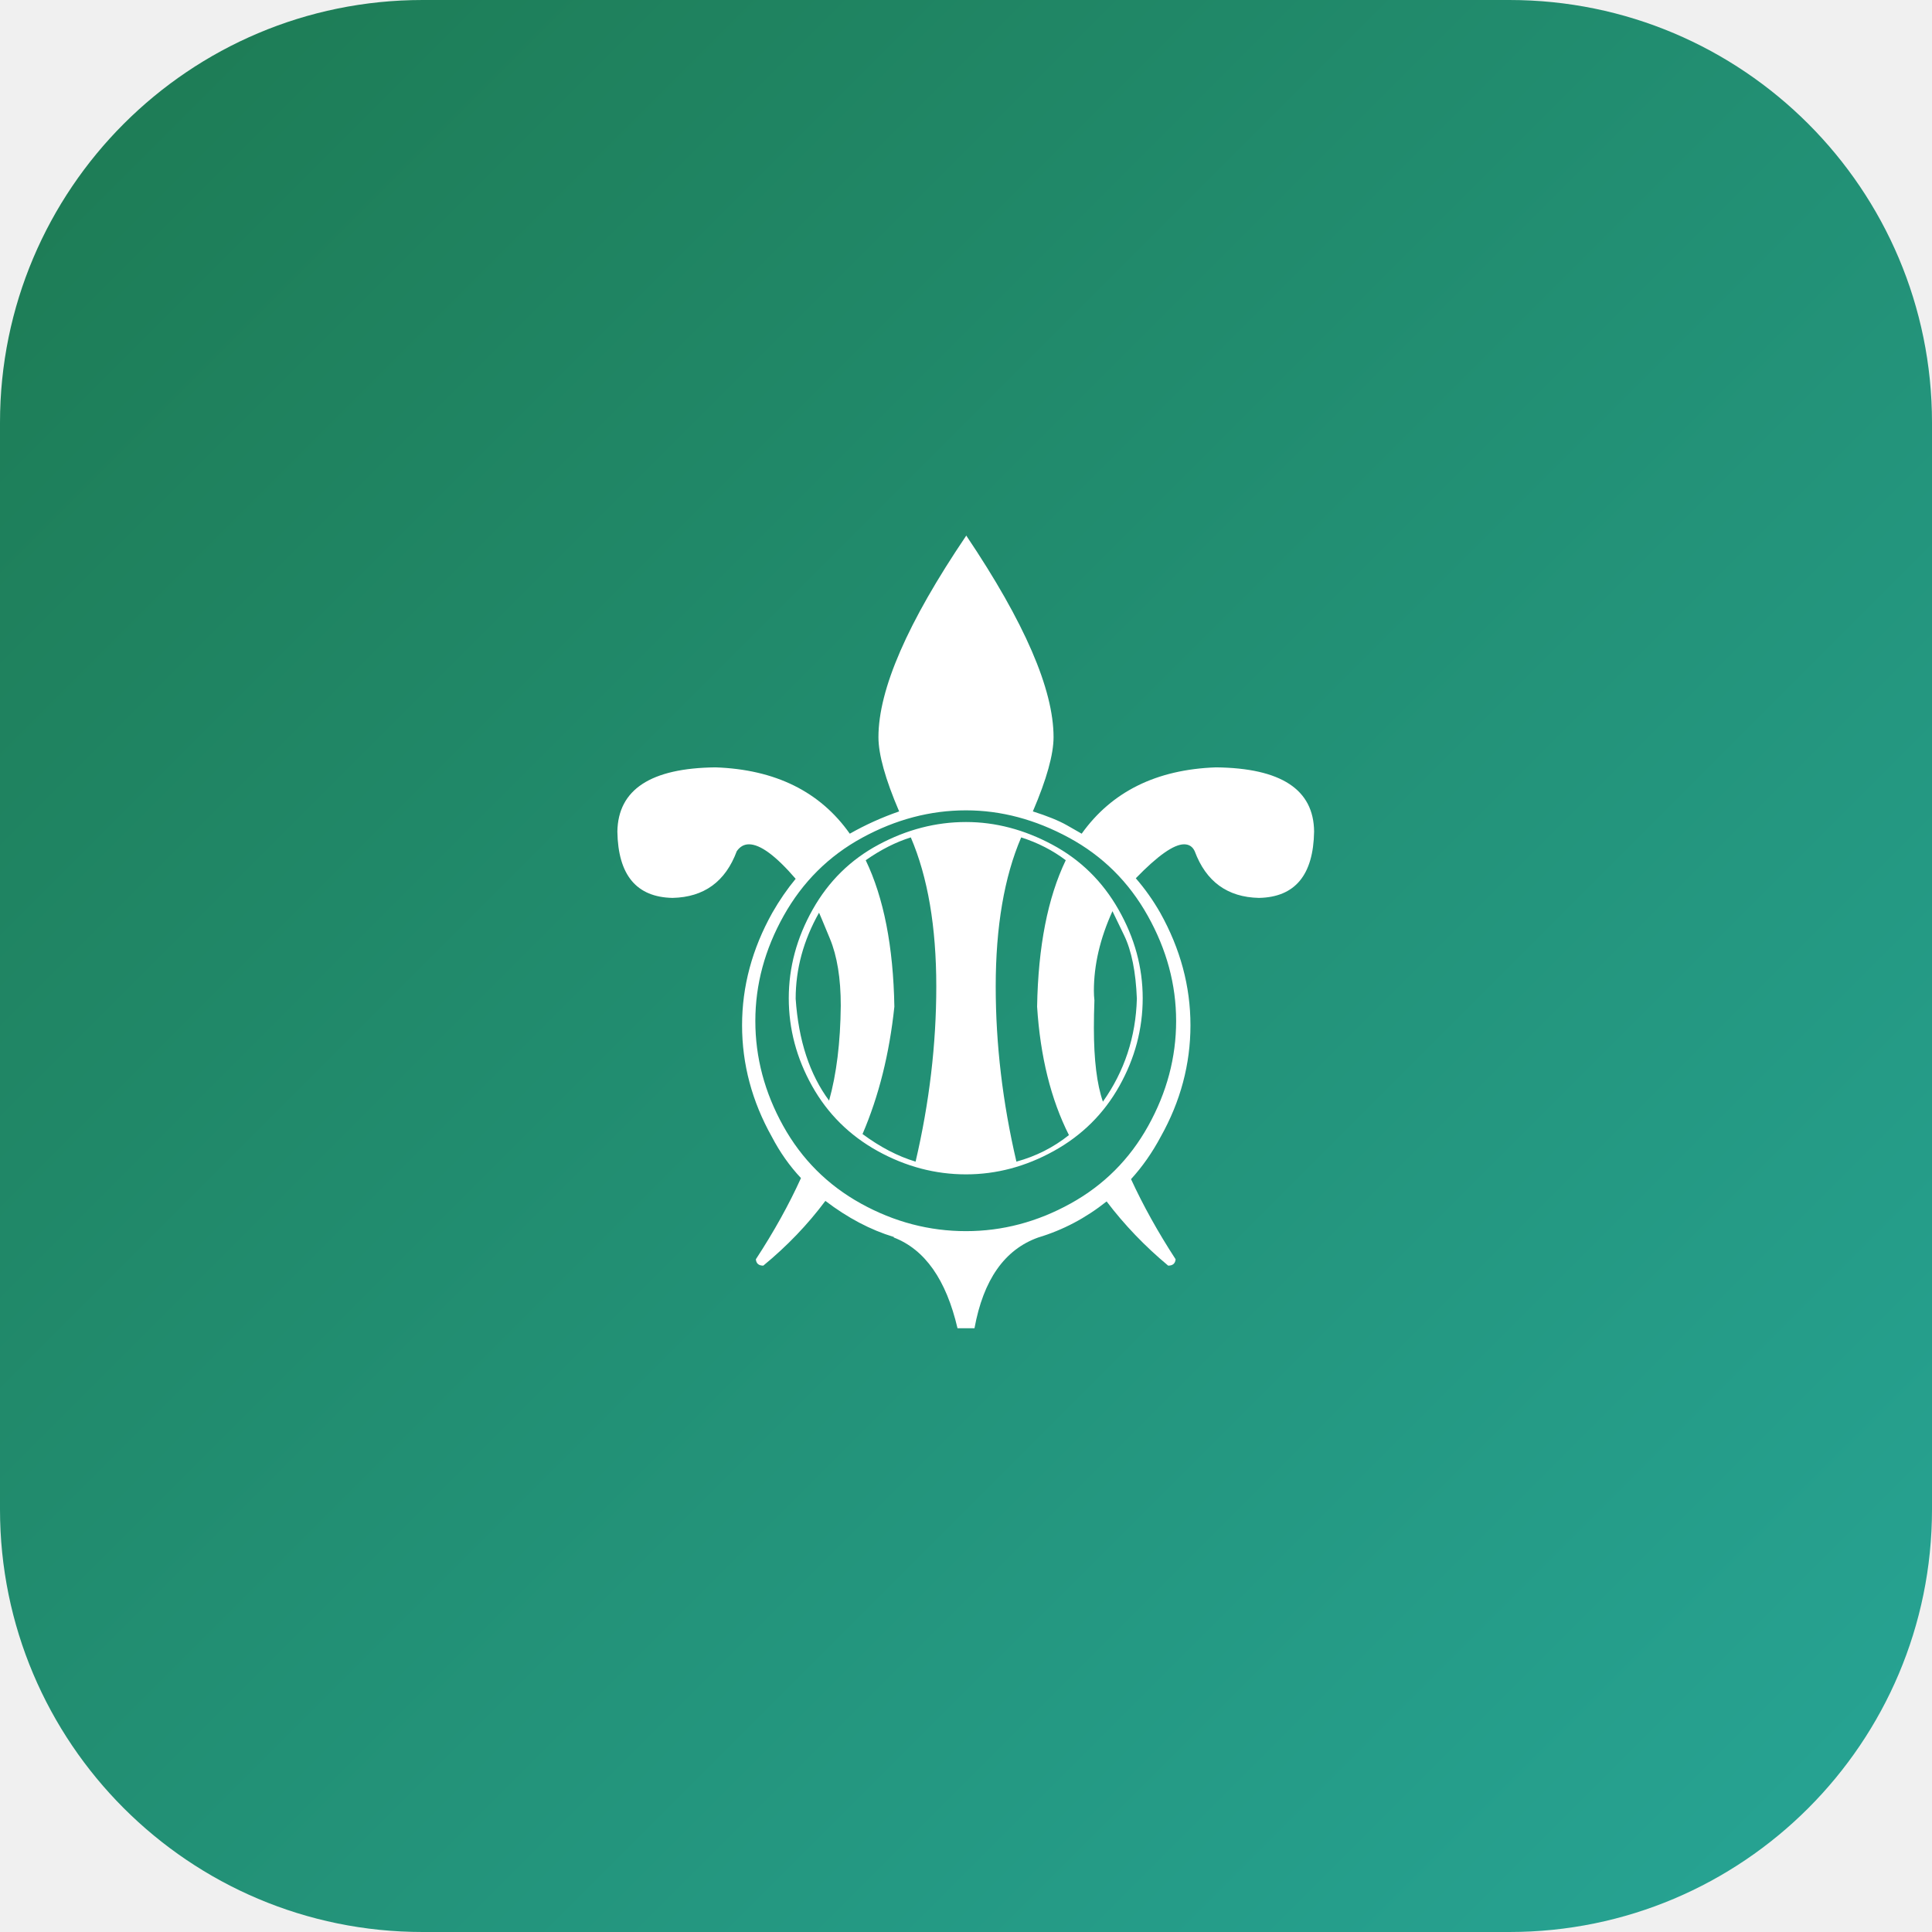
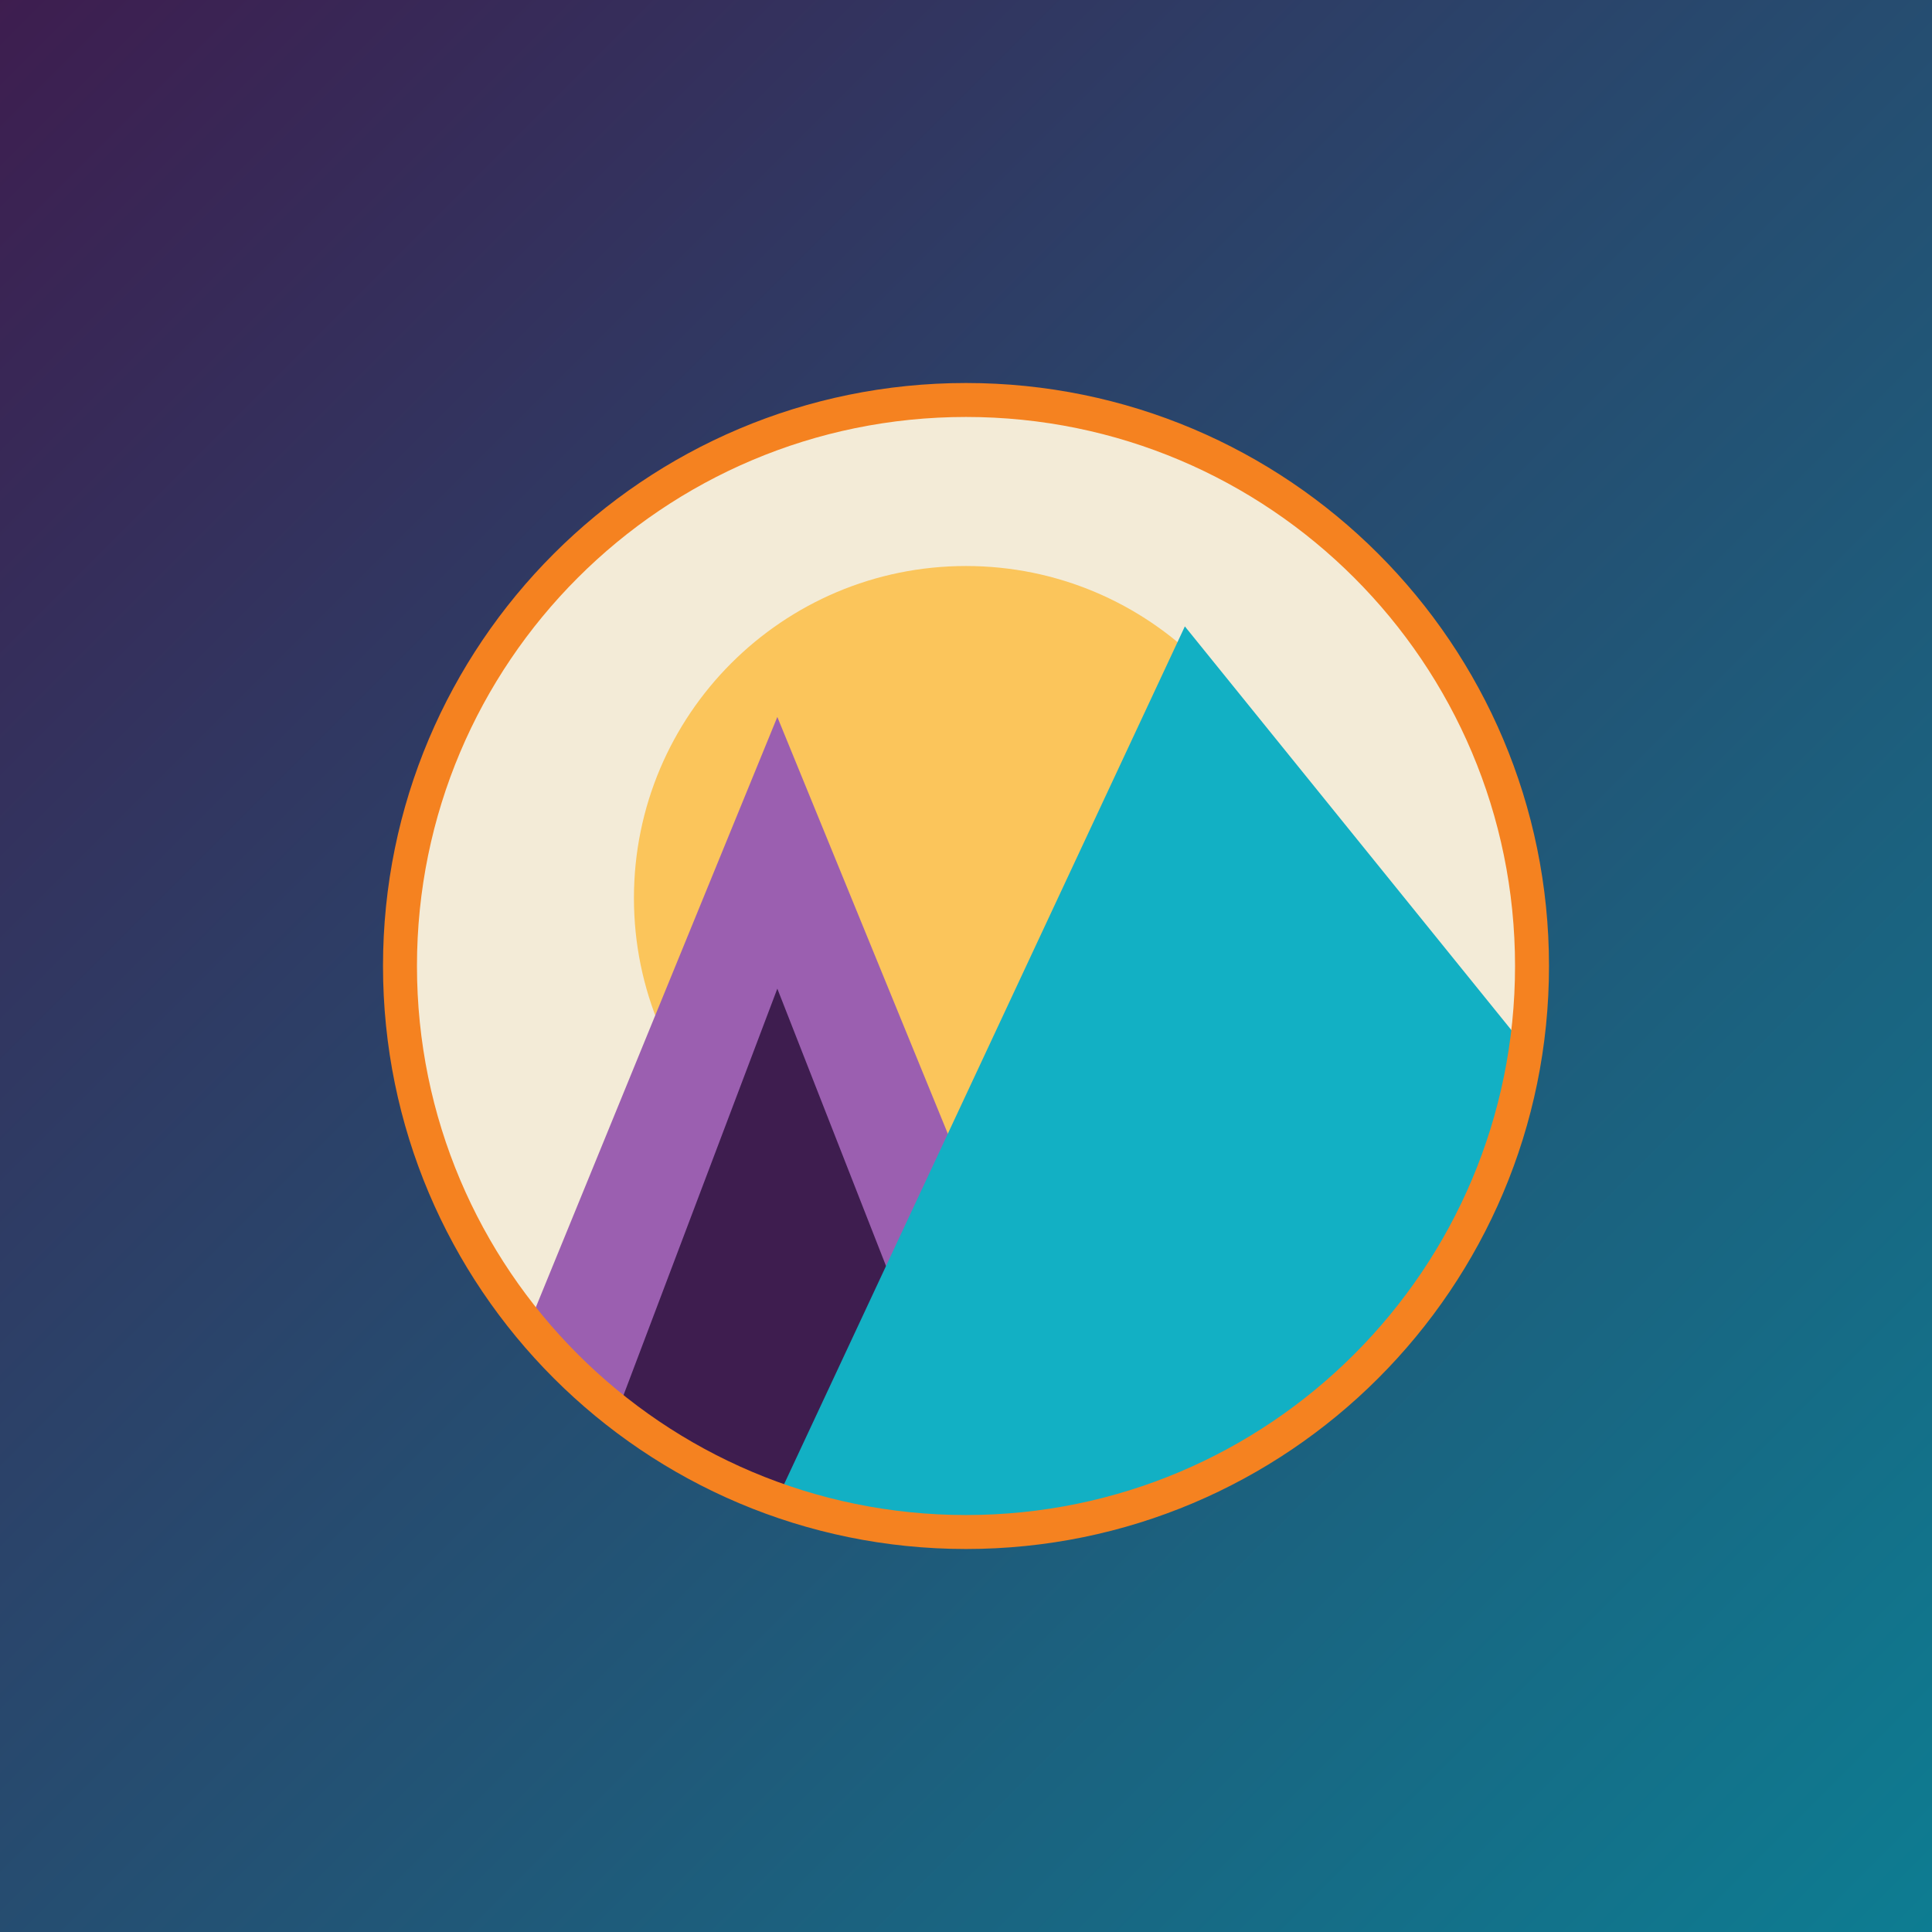
- <svg xmlns="http://www.w3.org/2000/svg" viewBox="0 0 512 512" width="512" height="512">
+ <svg xmlns="http://www.w3.org/2000/svg" viewBox="0 0 512 512" width="512" height="512" role="img" aria-label="Kachef Scout">
  <defs>
-     <linearGradient id="g" x1="0" y1="0" x2="1" y2="1">
-       <stop offset="0" stop-color="#1d7a52" />
-       <stop offset="1" stop-color="#27a596" />
+     <linearGradient id="tile" x1="0" y1="0" x2="1" y2="1">
+       <stop offset="0" stop-color="#3e1d4f" />
+       <stop offset="1" stop-color="#0d7d92" />
    </linearGradient>
+     <clipPath id="disc">
+       <circle cx="256" cy="256" r="150" />
+     </clipPath>
  </defs>
-   <rect width="512" height="512" rx="112" fill="url(#g)" />
-   <text x="256" y="352" font-size="288" font-family="Segoe UI, system-ui, sans-serif" text-anchor="middle" fill="#ffffff">⚜</text>
+   <rect width="512" height="512" fill="url(#tile)" />
+   <circle cx="256" cy="256" r="150" fill="#f3ebd7" />
+   <g clip-path="url(#disc)">
+     <circle cx="256" cy="238" r="88" fill="#fbc55b" />
+     <path d="M206 190 296 410 116 410Z" fill="#9b5fb0" />
+     <path d="M206 262 264 410 150 410Z" fill="#3e1d4f" />
+     <path d="M314 166 424 302 424 410 200 410Z" fill="#12b0c4" />
+   </g>
+   <circle cx="256" cy="256" r="150" fill="none" stroke="#f58220" stroke-width="9" />
</svg>
